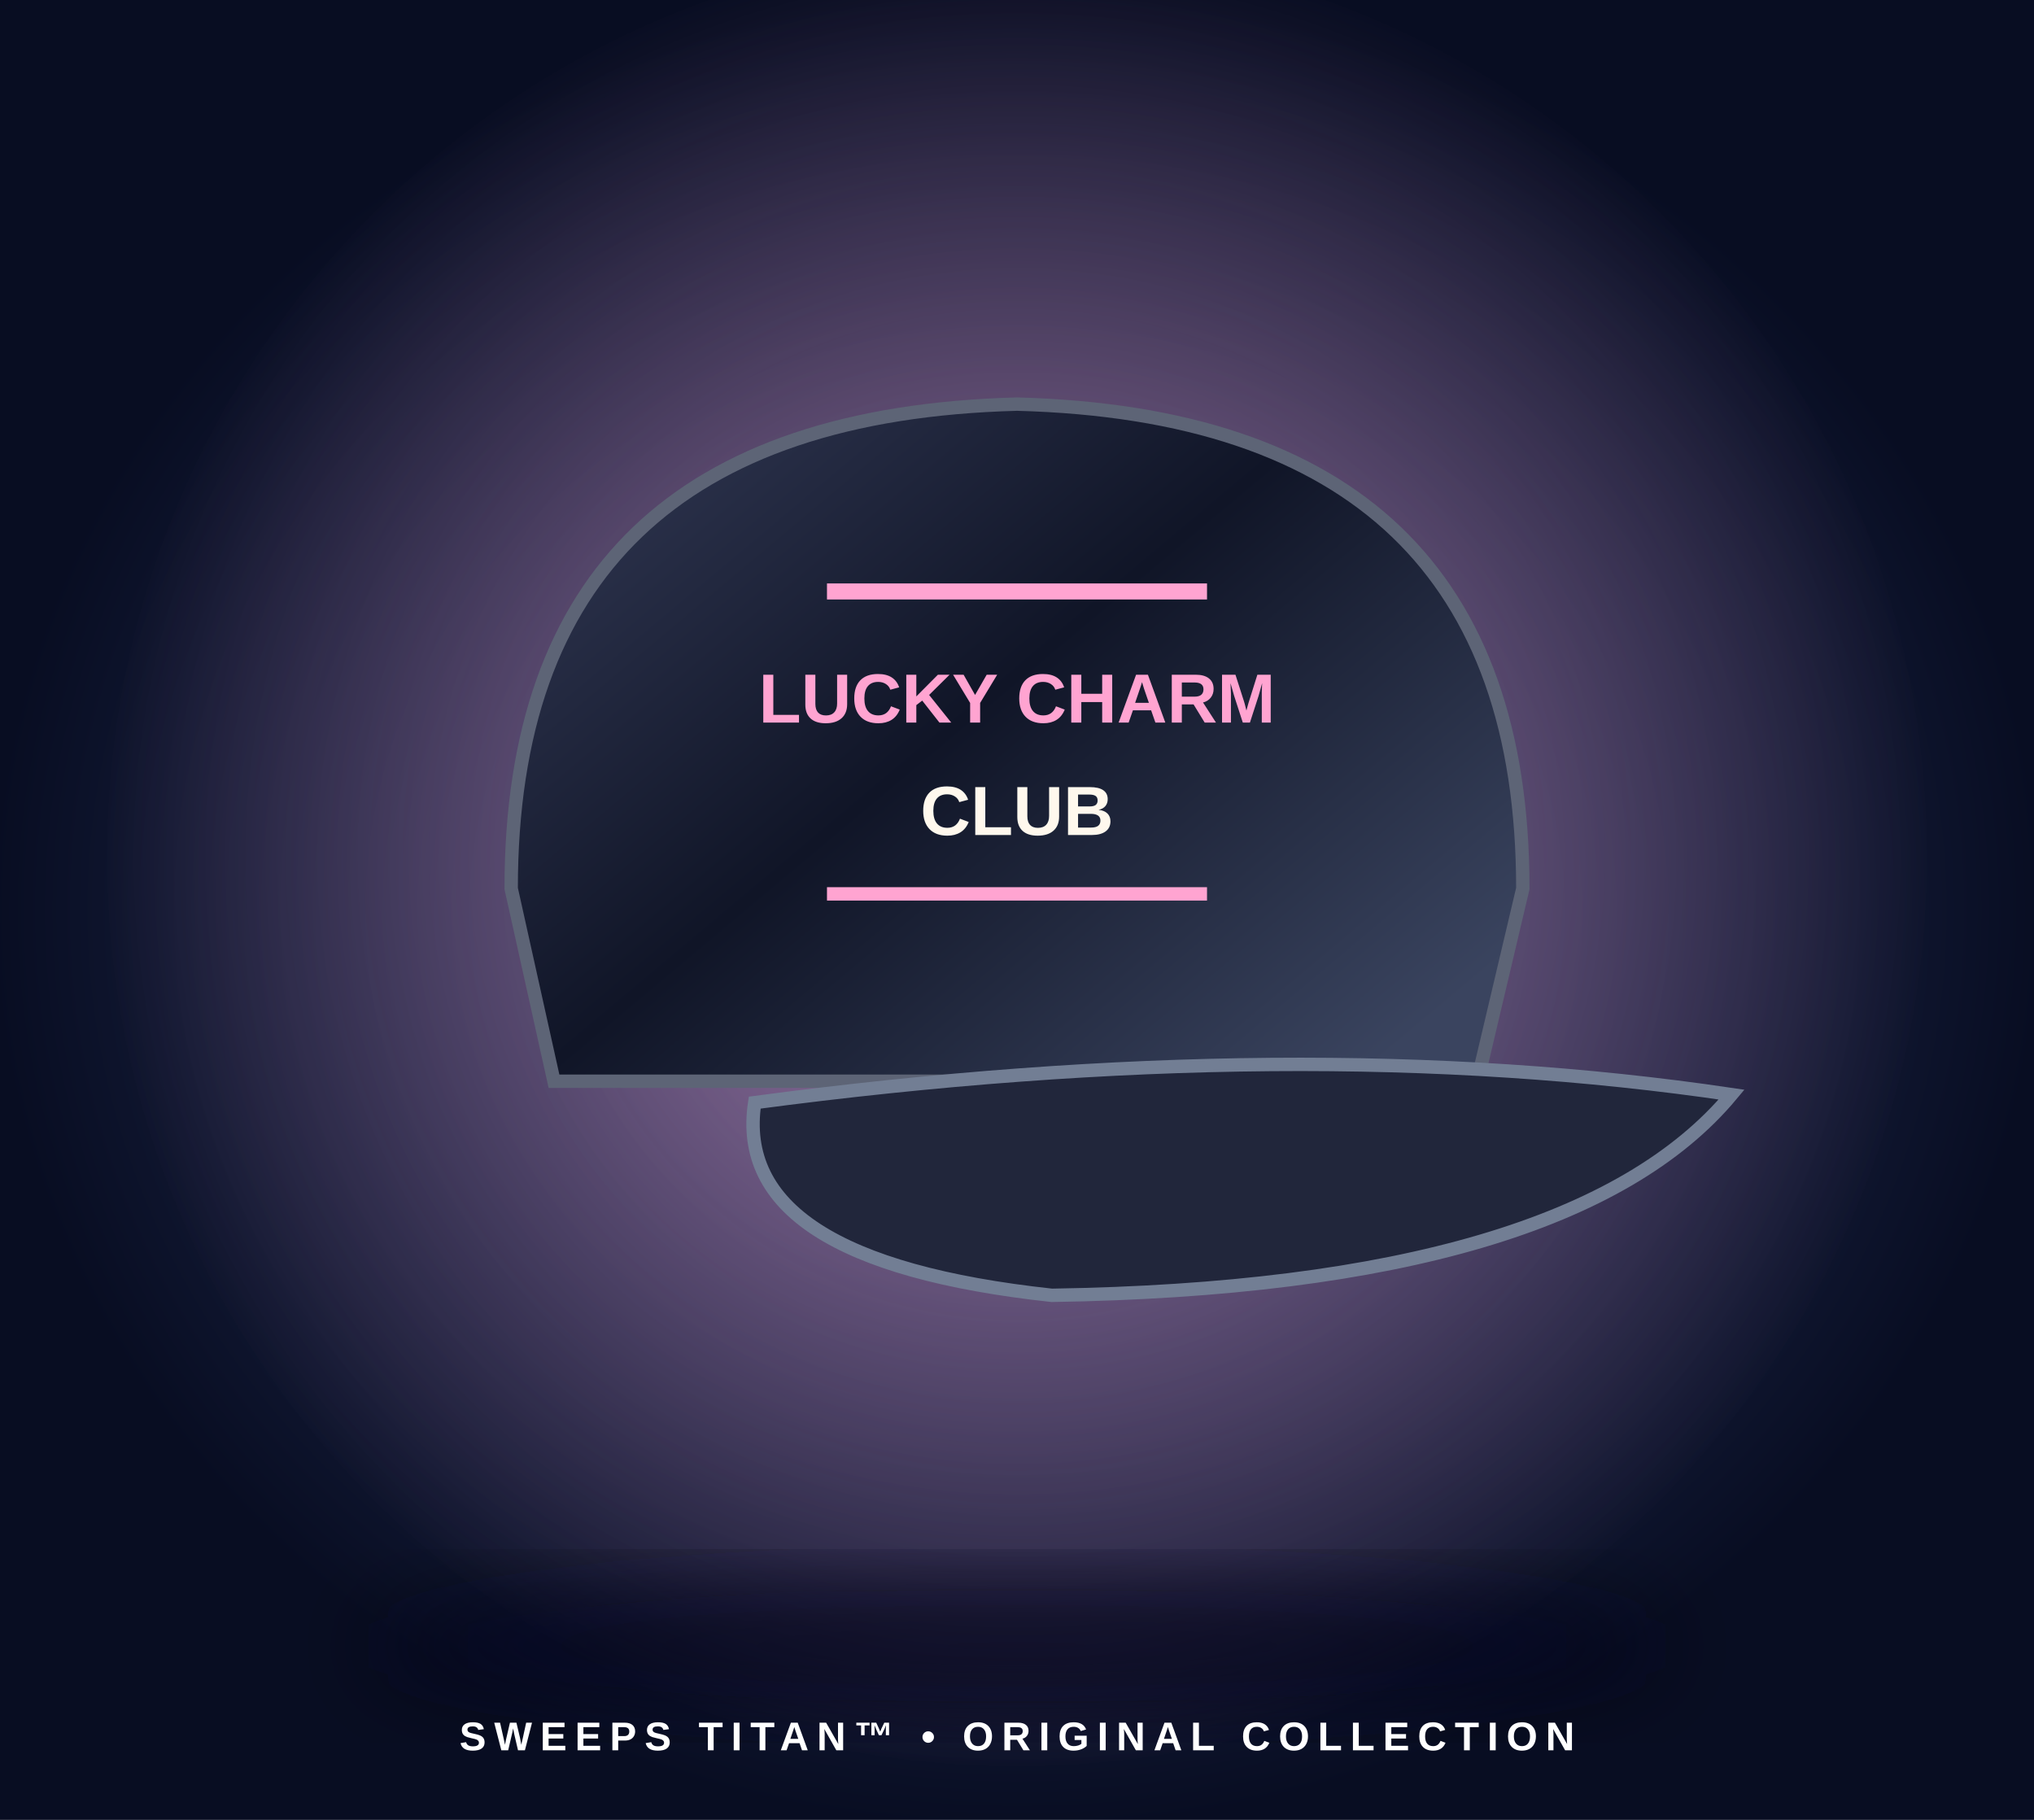
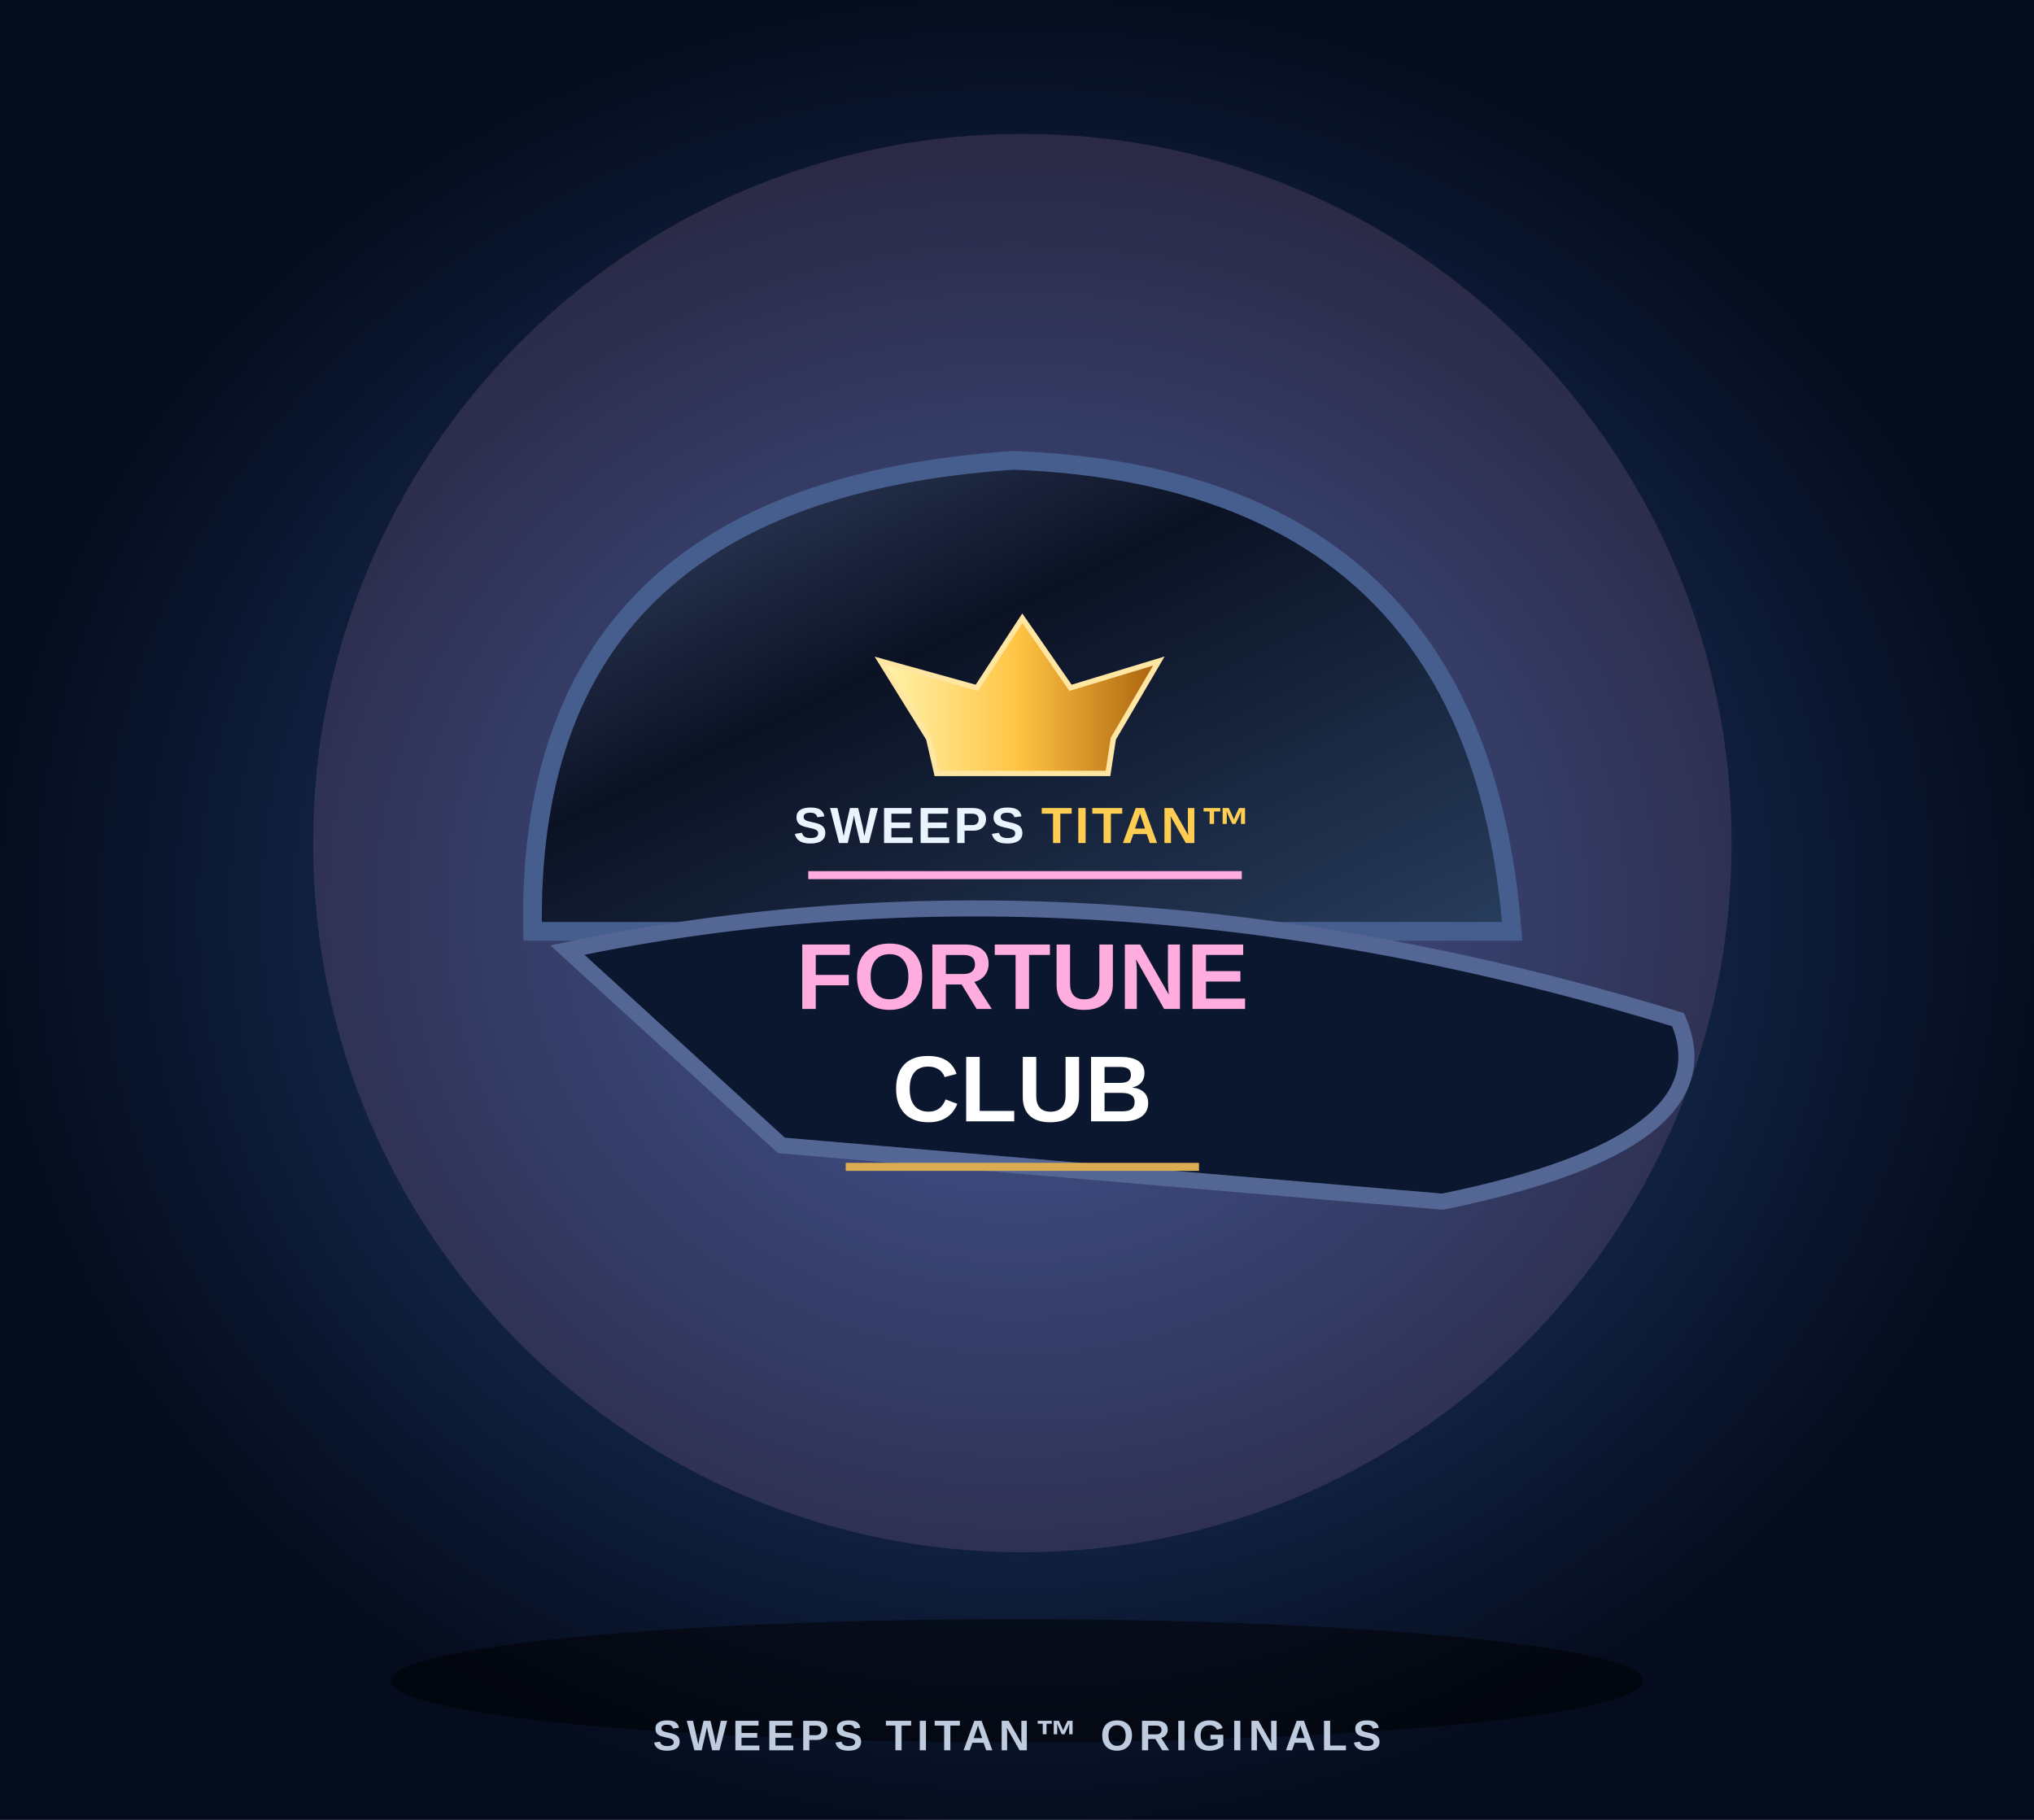
- <svg xmlns="http://www.w3.org/2000/svg" viewBox="0 0 760 680" width="760" height="680">
+ <svg xmlns="http://www.w3.org/2000/svg" width="760" height="680" viewBox="0 0 760 680">
  <defs>
    <radialGradient id="bg">
-       <stop stop-color="#384879" />
-       <stop offset="1" stop-color="#080d22" />
+       <stop stop-color="#284b8a" />
+       <stop offset="1" stop-color="#050c1d" />
    </radialGradient>
-     <radialGradient id="halo">
-       <stop stop-color="#ffa4d1" stop-opacity=".55" />
-       <stop offset="1" stop-color="#ffa4d1" stop-opacity="0" />
-     </radialGradient>
-     <linearGradient id="material" x2="1" y2=".8">
-       <stop stop-color="#343b57" />
-       <stop offset=".5" stop-color="#101527" />
-       <stop offset="1" stop-color="#3a445f" />
+     <linearGradient id="fabric" x1="0" y1="0" x2="1" y2="1">
+       <stop stop-color="#39476b" />
+       <stop offset=".4" stop-color="#0b1224" />
+       <stop offset="1" stop-color="#283d5d" />
    </linearGradient>
-     <filter id="shadow">
-       <feGaussianBlur stdDeviation="17" />
-     </filter>
+     <linearGradient id="gold">
+       <stop stop-color="#fff4ad" />
+       <stop offset=".5" stop-color="#ffc342" />
+       <stop offset="1" stop-color="#aa620d" />
+     </linearGradient>
  </defs>
  <rect width="760" height="680" fill="url(#bg)" />
-   <circle cx="380" cy="320" r="340" fill="url(#halo)" />
-   <ellipse cx="380" cy="615" rx="243" ry="30" fill="#030515" opacity=".55" filter="url(#shadow)" />
-   <path d="M191 332Q191 156 380 151Q569 156 569 332L552 404H207Z" fill="url(#material)" stroke="#5d6476" stroke-width="5" />
-   <path d="M282 412Q485 385 647 409Q587 481 393 484Q273 471 282 412Z" fill="#21263b" stroke="#727e94" stroke-width="5" />
-   <g font-family="Arial,sans-serif" font-weight="900" text-anchor="middle">
-     <path d="M309 221H451" stroke="#ffa4d1" stroke-width="6" />
-     <text x="380" y="270" font-size="26" fill="#ffa4d1">LUCKY CHARM</text>
-     <text x="380" y="312" font-size="26" fill="#fff8ed">CLUB</text>
-     <path d="M309 334H451" stroke="#ffa4d1" stroke-width="5" />
-     <text x="380" y="654" font-size="15" letter-spacing="3" fill="white">SWEEPS TITAN™ • ORIGINAL COLLECTION</text>
+   <circle cx="382" cy="315" r="265" fill="#ffacde" opacity=".13" />
+   <ellipse cx="380" cy="628" rx="234" ry="23" fill="#000" opacity=".5" />
+   <path d="M199 348Q196 184 379 172Q552 179 565 348Z" fill="url(#fabric)" stroke="#465e8e" stroke-width="7" />
+   <path d="M212 355Q408 314 627 381Q647 427 539 449L292 428Z" fill="#0b162f" stroke="#536694" stroke-width="6" />
+   <g font-family="Arial Black,Arial,sans-serif" font-weight="900" text-anchor="middle">
+     <path d="M347 276 329 247 365 257 382 231 400 257 433 247 416 276 414 289H350Z" fill="url(#gold)" stroke="#ffe7a3" stroke-width="2" />
+     <text x="382" y="315" font-size="19" fill="#eaf4ff" letter-spacing="1">SWEEPS <tspan fill="#ffcd51">TITAN™</tspan>
+     </text>
+     <path d="M302 327H464" stroke="#ffacde" stroke-width="3" />
+     <text x="382" y="377" font-size="35" fill="#ffacde">FORTUNE</text>
+     <text x="382" y="419" font-size="35" fill="#fff">CLUB</text>
+     <path d="M316 436H448" stroke="#dbac52" stroke-width="3" />
  </g>
+   <text x="380" y="654" text-anchor="middle" font-family="Arial,sans-serif" font-size="16" letter-spacing="2" font-weight="800" fill="#bfcbdf">SWEEPS TITAN™ ORIGINALS</text>
</svg>
